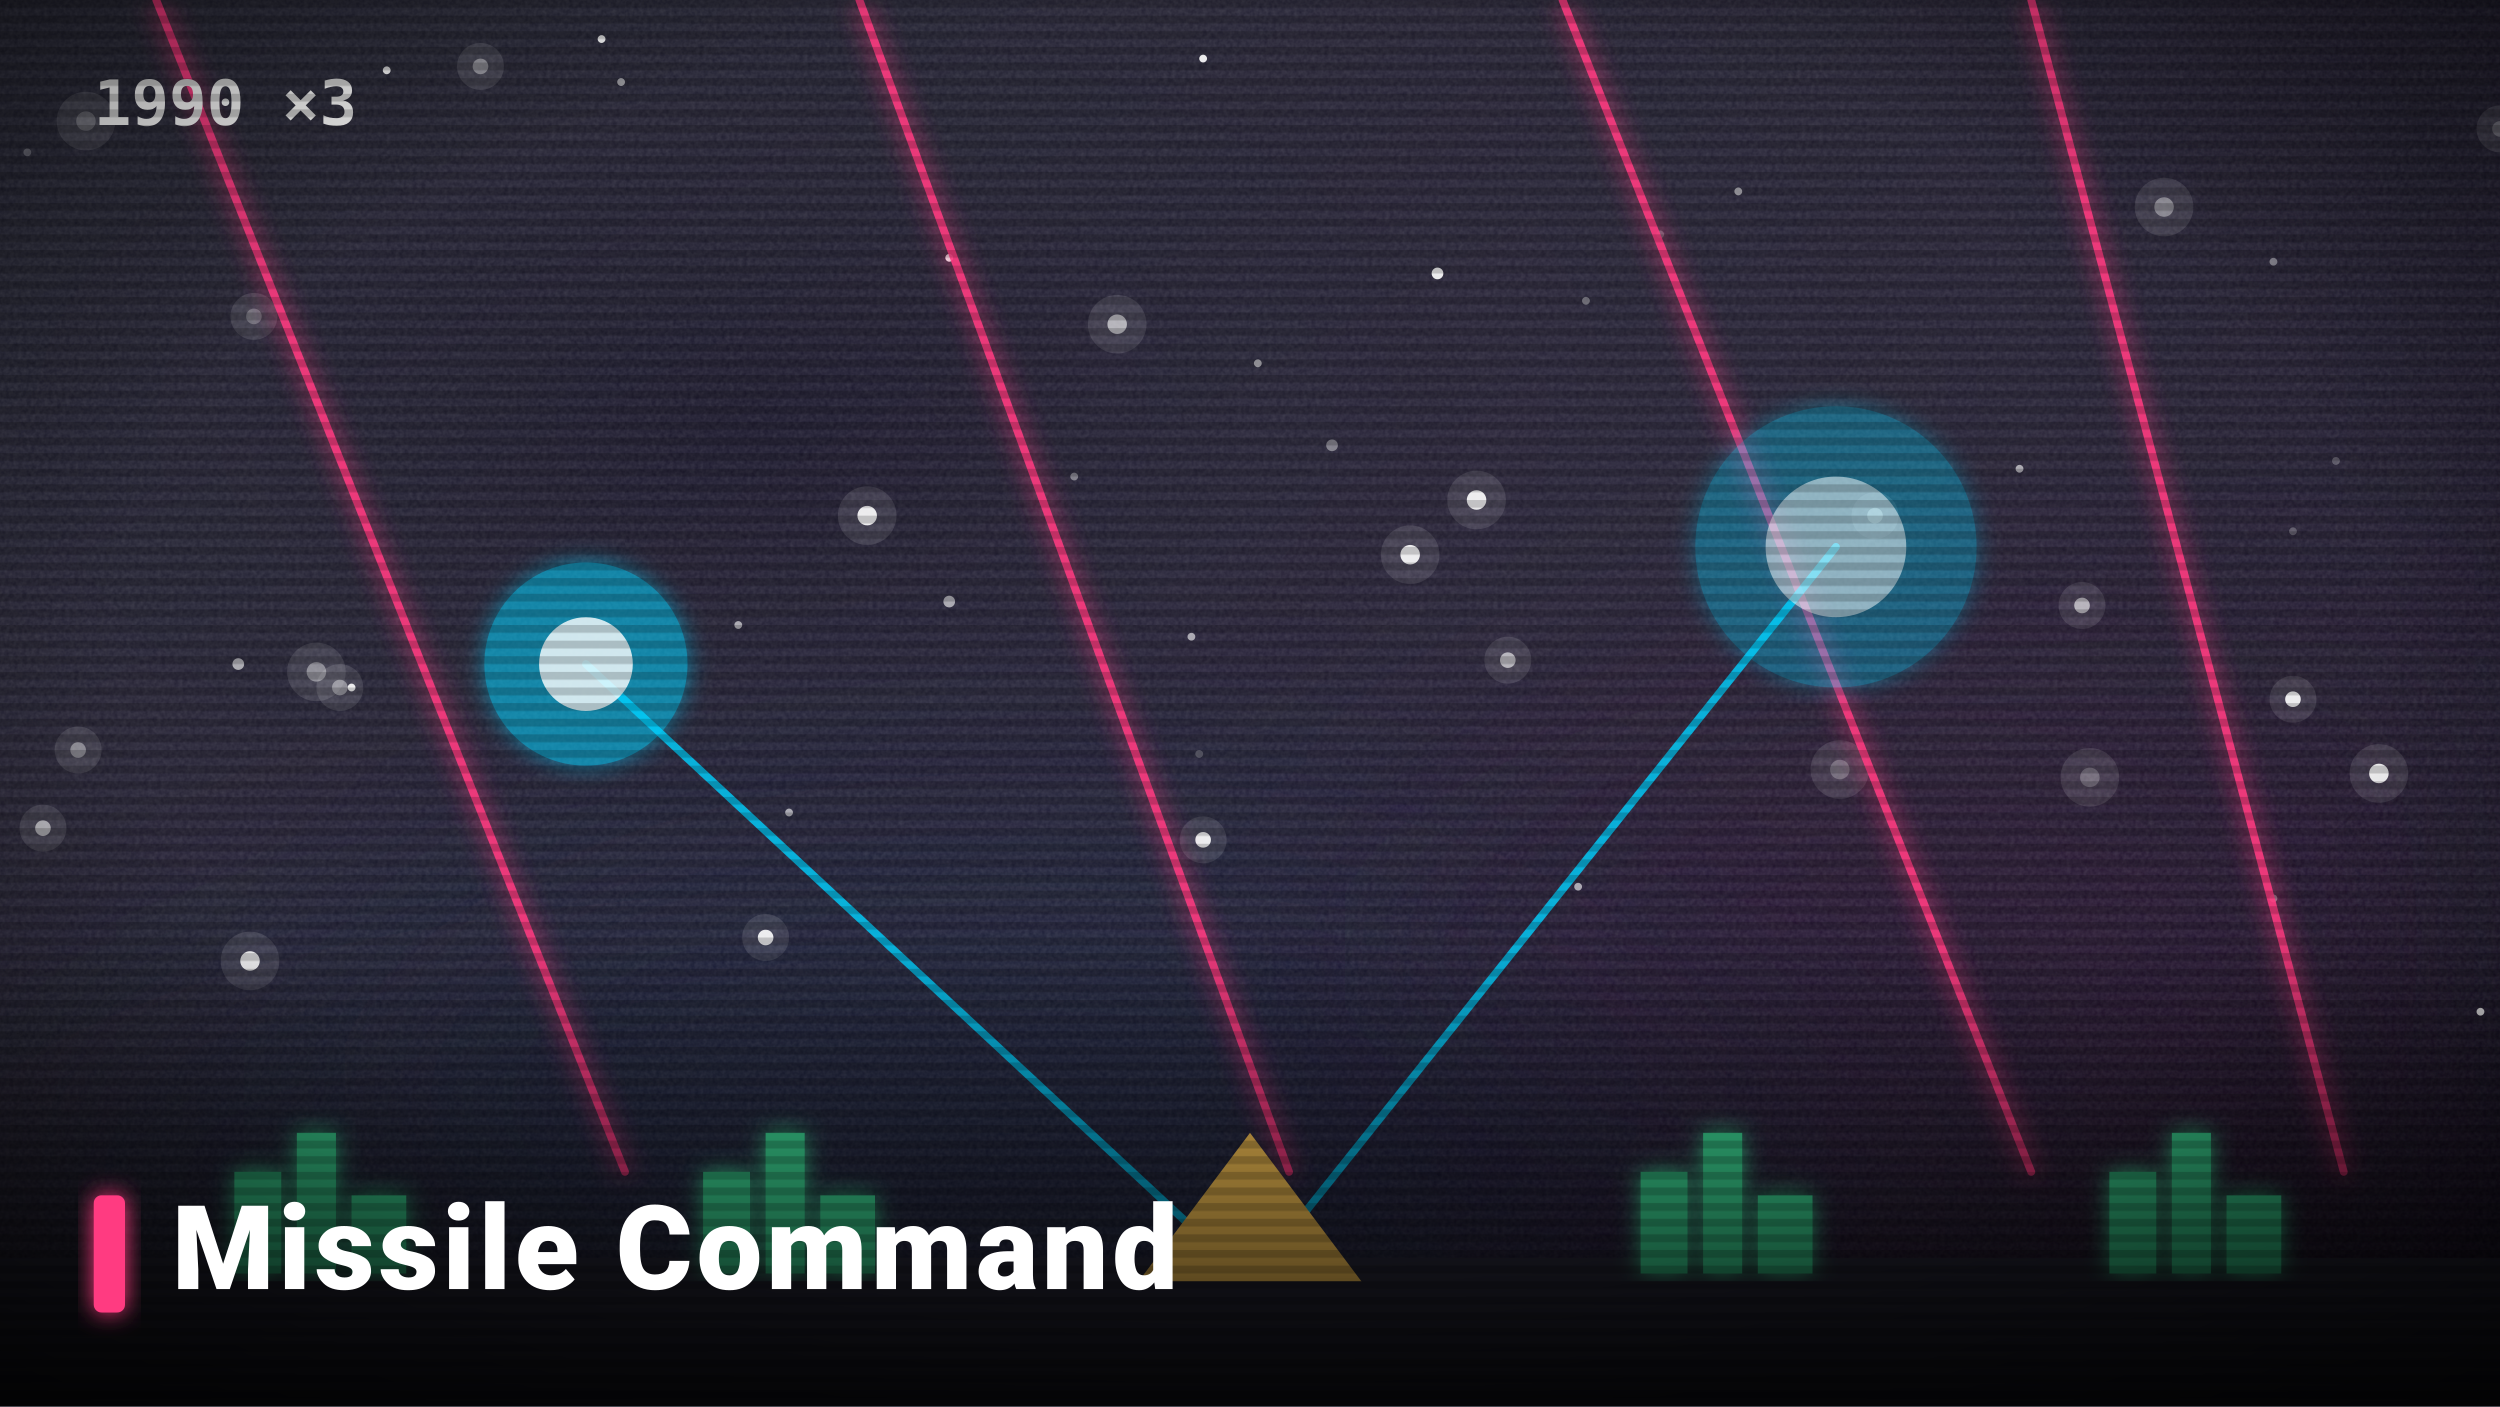
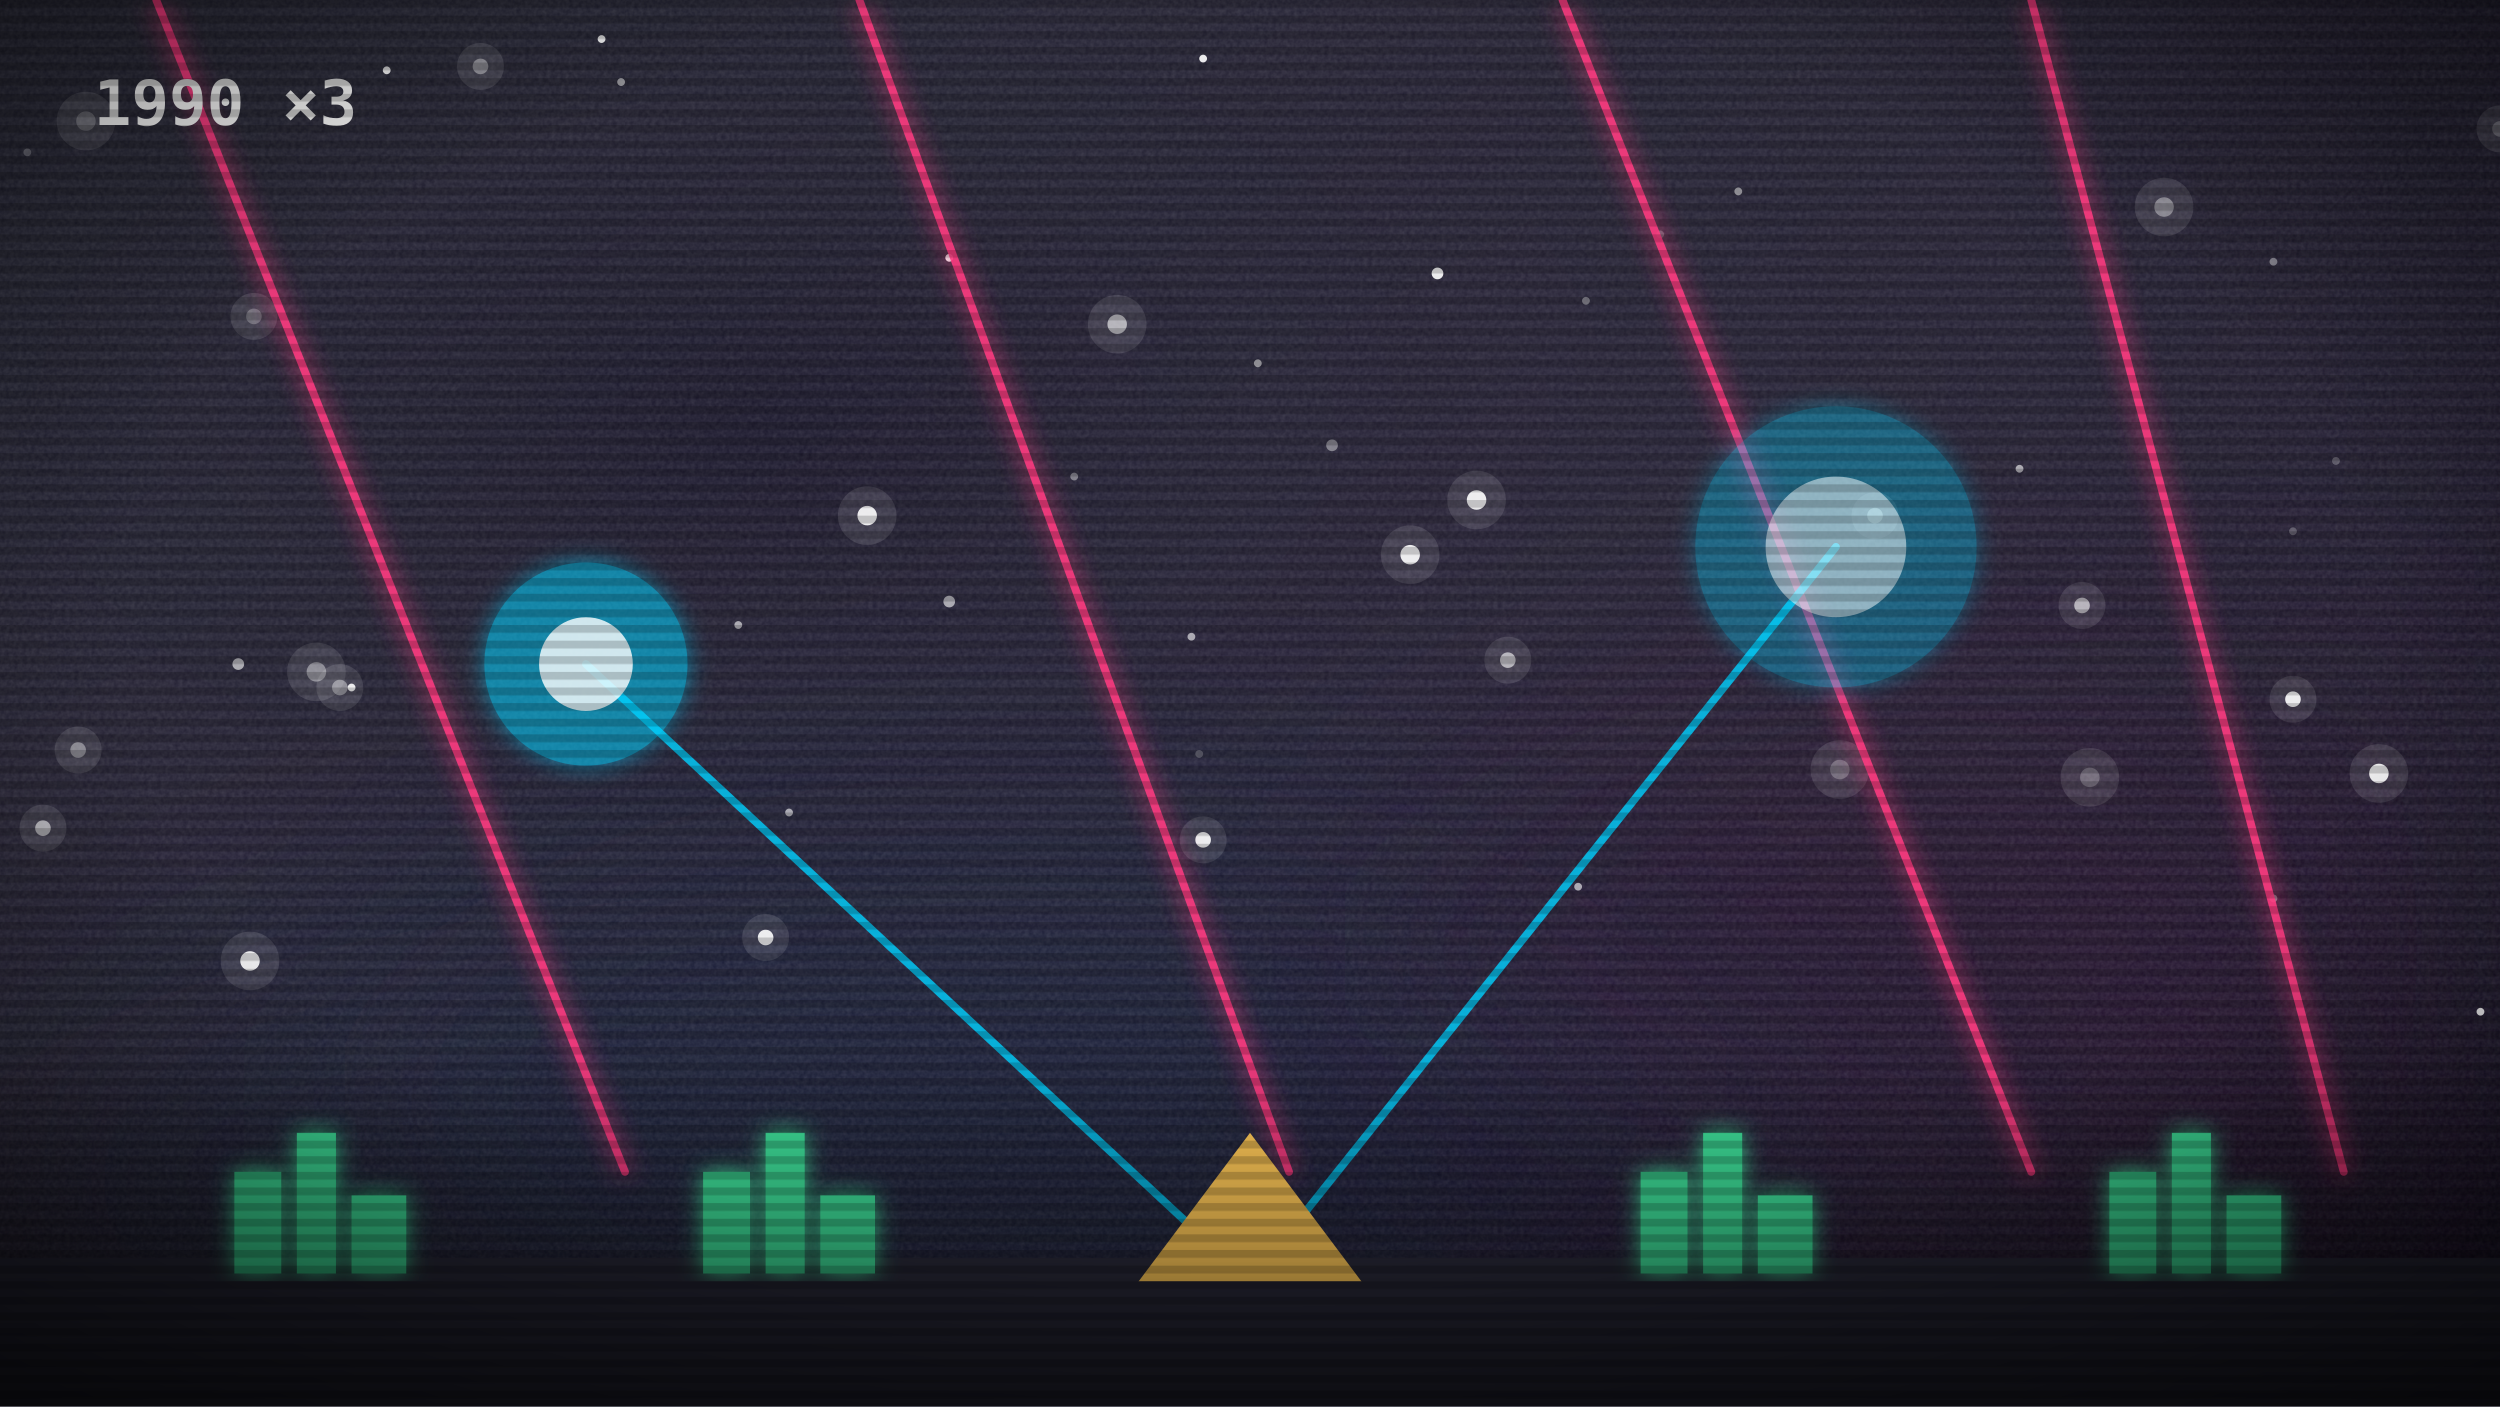
<svg xmlns="http://www.w3.org/2000/svg" viewBox="0 0 640 360" width="640" height="360" role="img" aria-label="Missile Command">
  <defs>
    <linearGradient id="bg" x1="0" y1="0" x2="1" y2="1">
      <stop offset="0" stop-color="#09091a" />
      <stop offset="1" stop-color="#1a1030" />
    </linearGradient>
    <linearGradient id="fade" x1="0" y1="0" x2="0" y2="1">
      <stop offset="0" stop-color="#000" stop-opacity="0" />
      <stop offset="1" stop-color="#000" stop-opacity=".85" />
    </linearGradient>
    <radialGradient id="vig" cx=".5" cy=".45" r=".75">
      <stop offset=".6" stop-color="#000" stop-opacity="0" />
      <stop offset="1" stop-color="#000" stop-opacity=".55" />
    </radialGradient>
    <pattern id="scan" width="4" height="4" patternUnits="userSpaceOnUse">
      <rect width="4" height="2" fill="#000" />
    </pattern>
    <radialGradient id="neb" cx=".3" cy=".3" r=".9">
      <stop offset="0" stop-color="#fff" stop-opacity=".06" />
      <stop offset="1" stop-color="#000" stop-opacity=".35" />
    </radialGradient>
    <linearGradient id="skyg" x1="0" y1="0" x2="0" y2="1">
      <stop offset="0" stop-color="#2f7bd0" />
      <stop offset=".7" stop-color="#9fd8ff" />
      <stop offset="1" stop-color="#d9f0ff" />
    </linearGradient>
    <linearGradient id="stoneg" x1="0" y1="0" x2="0" y2="1">
      <stop offset="0" stop-color="#000" stop-opacity=".2" />
      <stop offset="1" stop-color="#000" stop-opacity=".6" />
    </linearGradient>
    <linearGradient id="arcg" x1="0" y1="0" x2="0" y2="1">
      <stop offset="0" stop-color="#000" stop-opacity="0" />
      <stop offset=".4" stop-color="#000" stop-opacity=".35" />
      <stop offset="1" stop-color="#000" stop-opacity=".7" />
    </linearGradient>
    <filter id="grainf" x="0" y="0" width="100%" height="100%">
      <feTurbulence type="fractalNoise" baseFrequency=".9" numOctaves="2" stitchTiles="stitch" />
      <feColorMatrix values="0 0 0 0 1  0 0 0 0 1  0 0 0 0 1  0 0 0 .5 0" />
    </filter>
    <pattern id="grain" width="160" height="160" patternUnits="userSpaceOnUse">
      <rect width="160" height="160" filter="url(#grainf)" />
    </pattern>
    <filter id="blur30" x="-50%" y="-50%" width="200%" height="200%">
      <feGaussianBlur stdDeviation="30" />
    </filter>
    <filter id="blur2">
      <feGaussianBlur stdDeviation="2" />
    </filter>
    <filter id="glow" x="-50%" y="-50%" width="200%" height="200%">
      <feGaussianBlur stdDeviation="3" result="b" />
      <feMerge>
        <feMergeNode in="b" />
        <feMergeNode in="SourceGraphic" />
      </feMerge>
    </filter>
    <filter id="soft" x="-50%" y="-50%" width="200%" height="200%">
      <feGaussianBlur stdDeviation="18" />
    </filter>
    <filter id="shadow" x="-20%" y="-20%" width="140%" height="140%">
      <feDropShadow dx="0" dy="6" stdDeviation="5" flood-color="#000" flood-opacity=".5" />
    </filter>
  </defs>
  <rect width="640" height="360" fill="url(#bg)" />
  <rect width="640" height="360" fill="url(#neb)" opacity=".9" />
  <ellipse cx="243" cy="303" rx="259" ry="76" fill="#0b1a3a" opacity="0.26" filter="url(#blur30)" />
  <ellipse cx="485" cy="320" rx="136" ry="137" fill="#2a0b2e" opacity="0.2" filter="url(#blur30)" />
  <ellipse cx="265" cy="282" rx="179" ry="84" fill="#0b1a3a" opacity="0.26" filter="url(#blur30)" />
  <ellipse cx="562" cy="243" rx="221" ry="79" fill="#2a0b2e" opacity="0.26" filter="url(#blur30)" />
  <rect x="0" y="0" width="640" height="360" fill="url(#grain)" rx="0" opacity="0.25" />
  <circle cx="243" cy="66" r="1" fill="#fff" opacity="0.9" />
  <circle cx="640" cy="33" r="2" fill="#fff" opacity="0.25" />
  <circle cx="640" cy="33" r="6" fill="#fff" opacity="0.12" />
  <circle cx="480" cy="132" r="2" fill="#fff" opacity="0.4" />
  <circle cx="480" cy="132" r="6" fill="#fff" opacity="0.12" />
  <circle cx="196" cy="240" r="2" fill="#fff" opacity="0.9" />
  <circle cx="196" cy="240" r="6" fill="#fff" opacity="0.12" />
  <circle cx="406" cy="77" r="1" fill="#fff" opacity="0.4" />
  <circle cx="535" cy="199" r="2.5" fill="#fff" opacity="0.25" />
  <circle cx="535" cy="199" r="7.5" fill="#fff" opacity="0.12" />
  <circle cx="65" cy="81" r="2" fill="#fff" opacity="0.25" />
  <circle cx="65" cy="81" r="6" fill="#fff" opacity="0.12" />
  <circle cx="308" cy="15" r="1" fill="#fff" opacity="0.9" />
  <circle cx="609" cy="198" r="2.5" fill="#fff" opacity="0.9" />
  <circle cx="609" cy="198" r="7.5" fill="#fff" opacity="0.12" />
  <circle cx="404" cy="227" r="1" fill="#fff" opacity="0.6" />
  <circle cx="99" cy="18" r="1" fill="#fff" opacity="0.9" />
  <circle cx="222" cy="132" r="2.5" fill="#fff" opacity="0.9" />
  <circle cx="222" cy="132" r="7.5" fill="#fff" opacity="0.12" />
  <circle cx="308" cy="215" r="2" fill="#fff" opacity="0.9" />
  <circle cx="308" cy="215" r="6" fill="#fff" opacity="0.12" />
  <circle cx="587" cy="179" r="2" fill="#fff" opacity="0.9" />
  <circle cx="587" cy="179" r="6" fill="#fff" opacity="0.12" />
  <circle cx="598" cy="118" r="1" fill="#fff" opacity="0.25" />
  <circle cx="286" cy="83" r="2.5" fill="#fff" opacity="0.6" />
  <circle cx="286" cy="83" r="7.5" fill="#fff" opacity="0.12" />
  <circle cx="554" cy="53" r="2.5" fill="#fff" opacity="0.4" />
  <circle cx="554" cy="53" r="7.5" fill="#fff" opacity="0.12" />
  <circle cx="587" cy="136" r="1" fill="#fff" opacity="0.25" />
  <circle cx="64" cy="246" r="2.5" fill="#fff" opacity="0.9" />
  <circle cx="64" cy="246" r="7.5" fill="#fff" opacity="0.12" />
  <circle cx="90" cy="176" r="1" fill="#fff" opacity="0.9" />
  <circle cx="154" cy="10" r="1" fill="#fff" opacity="0.9" />
  <circle cx="425" cy="60" r="1" fill="#fff" opacity="0.25" />
  <circle cx="386" cy="169" r="2" fill="#fff" opacity="0.6" />
  <circle cx="386" cy="169" r="6" fill="#fff" opacity="0.12" />
  <circle cx="517" cy="120" r="1" fill="#fff" opacity="0.6" />
  <circle cx="7" cy="39" r="1" fill="#fff" opacity="0.25" />
  <circle cx="202" cy="208" r="1" fill="#fff" opacity="0.6" />
  <circle cx="159" cy="21" r="1" fill="#fff" opacity="0.6" />
  <circle cx="368" cy="70" r="1.5" fill="#fff" opacity="0.9" />
  <circle cx="471" cy="197" r="2.5" fill="#fff" opacity="0.25" />
  <circle cx="471" cy="197" r="7.5" fill="#fff" opacity="0.12" />
  <circle cx="635" cy="259" r="1" fill="#fff" opacity="0.9" />
  <circle cx="243" cy="154" r="1.5" fill="#fff" opacity="0.6" />
  <circle cx="533" cy="155" r="2" fill="#fff" opacity="0.6" />
  <circle cx="533" cy="155" r="6" fill="#fff" opacity="0.12" />
  <circle cx="11" cy="212" r="2" fill="#fff" opacity="0.6" />
  <circle cx="11" cy="212" r="6" fill="#fff" opacity="0.12" />
  <circle cx="20" cy="192" r="2" fill="#fff" opacity="0.4" />
  <circle cx="20" cy="192" r="6" fill="#fff" opacity="0.12" />
  <circle cx="61" cy="170" r="1.5" fill="#fff" opacity="0.6" />
  <circle cx="361" cy="142" r="2.5" fill="#fff" opacity="0.9" />
  <circle cx="361" cy="142" r="7.5" fill="#fff" opacity="0.12" />
  <circle cx="22" cy="31" r="2.5" fill="#fff" opacity="0.25" />
  <circle cx="22" cy="31" r="7.5" fill="#fff" opacity="0.12" />
  <circle cx="378" cy="128" r="2.5" fill="#fff" opacity="0.9" />
  <circle cx="378" cy="128" r="7.5" fill="#fff" opacity="0.12" />
  <circle cx="305" cy="163" r="1" fill="#fff" opacity="0.6" />
  <circle cx="189" cy="160" r="1" fill="#fff" opacity="0.6" />
  <circle cx="307" cy="193" r="1" fill="#fff" opacity="0.25" />
  <circle cx="582" cy="67" r="1" fill="#fff" opacity="0.4" />
  <circle cx="275" cy="122" r="1" fill="#fff" opacity="0.4" />
  <circle cx="445" cy="49" r="1" fill="#fff" opacity="0.6" />
  <circle cx="341" cy="114" r="1.5" fill="#fff" opacity="0.4" />
  <circle cx="81" cy="172" r="2.5" fill="#fff" opacity="0.4" />
  <circle cx="81" cy="172" r="7.5" fill="#fff" opacity="0.12" />
  <circle cx="582" cy="230" r="1" fill="#fff" opacity="0.4" />
  <circle cx="123" cy="17" r="2" fill="#fff" opacity="0.4" />
  <circle cx="123" cy="17" r="6" fill="#fff" opacity="0.12" />
  <circle cx="322" cy="93" r="1" fill="#fff" opacity="0.6" />
  <circle cx="87" cy="176" r="2" fill="#fff" opacity="0.4" />
  <circle cx="87" cy="176" r="6" fill="#fff" opacity="0.12" />
  <line x1="40" y1="0" x2="160" y2="300" stroke="#ff3b81" stroke-width="2" stroke-linecap="round" opacity="0.9" filter="url(#glow)" />
  <line x1="220" y1="0" x2="330" y2="300" stroke="#ff3b81" stroke-width="2" stroke-linecap="round" opacity="0.9" filter="url(#glow)" />
  <line x1="400" y1="0" x2="520" y2="300" stroke="#ff3b81" stroke-width="2" stroke-linecap="round" opacity="0.9" filter="url(#glow)" />
  <line x1="520" y1="0" x2="600" y2="300" stroke="#ff3b81" stroke-width="2" stroke-linecap="round" opacity="0.9" filter="url(#glow)" />
  <line x1="320" y1="328" x2="150" y2="170" stroke="#00d1ff" stroke-width="2" stroke-linecap="round" opacity="0.8" />
  <line x1="320" y1="328" x2="470" y2="140" stroke="#00d1ff" stroke-width="2" stroke-linecap="round" opacity="0.8" />
  <circle cx="150" cy="170" r="26" fill="#00d1ff" opacity="0.55" filter="url(#glow)" />
  <circle cx="150" cy="170" r="12" fill="#fff" opacity="0.8" />
  <circle cx="470" cy="140" r="36" fill="#00d1ff" opacity="0.35" filter="url(#glow)" />
  <circle cx="470" cy="140" r="18" fill="#fff" opacity="0.5" />
  <polygon points="0,360 0,322 50,322 107,322 166,322 224,322 308,322 403,322 462,322 554,322 612,322 640,322 640,360" fill="#2a2a3a" opacity="1" />
  <g filter="url(#glow)">
    <rect x="60" y="300" width="12" height="26" fill="#3ddc97" rx="0" opacity="1" />
    <rect x="76" y="290" width="10" height="36" fill="#3ddc97" rx="0" opacity="1" />
    <rect x="90" y="306" width="14" height="20" fill="#3ddc97" rx="0" opacity="1" />
  </g>
  <g filter="url(#glow)">
    <rect x="180" y="300" width="12" height="26" fill="#3ddc97" rx="0" opacity="1" />
    <rect x="196" y="290" width="10" height="36" fill="#3ddc97" rx="0" opacity="1" />
    <rect x="210" y="306" width="14" height="20" fill="#3ddc97" rx="0" opacity="1" />
  </g>
  <g filter="url(#glow)">
    <rect x="420" y="300" width="12" height="26" fill="#3ddc97" rx="0" opacity="1" />
    <rect x="436" y="290" width="10" height="36" fill="#3ddc97" rx="0" opacity="1" />
    <rect x="450" y="306" width="14" height="20" fill="#3ddc97" rx="0" opacity="1" />
  </g>
  <g filter="url(#glow)">
    <rect x="540" y="300" width="12" height="26" fill="#3ddc97" rx="0" opacity="1" />
    <rect x="556" y="290" width="10" height="36" fill="#3ddc97" rx="0" opacity="1" />
    <rect x="570" y="306" width="14" height="20" fill="#3ddc97" rx="0" opacity="1" />
  </g>
  <polygon points="290,330 350,330 320,290" fill="#ffc857" opacity="1" />
  <rect x="0" y="328" width="640" height="32" fill="#2a2a3a" rx="0" opacity="1" />
  <text x="24" y="32" font-family="monospace" font-weight="bold" font-size="16" fill="#eee" opacity="1">1990  ×3</text>
  <rect width="640" height="360" fill="url(#scan)" opacity=".18" />
  <rect width="640" height="360" fill="url(#vig)" />
-   <rect x="0" y="240" width="640" height="120" fill="url(#fade)" />
-   <rect x="24" y="306" width="8" height="30" fill="#ff3b81" rx="2" filter="url(#glow)" />
-   <text x="44" y="330" font-family="ui-sans-serif,system-ui,Segoe UI,Roboto,Helvetica,Arial" font-size="30" font-weight="800" fill="#fff" letter-spacing="1">Missile Command</text>
+   <rect x="0" y="270" width="640" height="90" fill="url(#fade)" opacity=".7" />
</svg>
